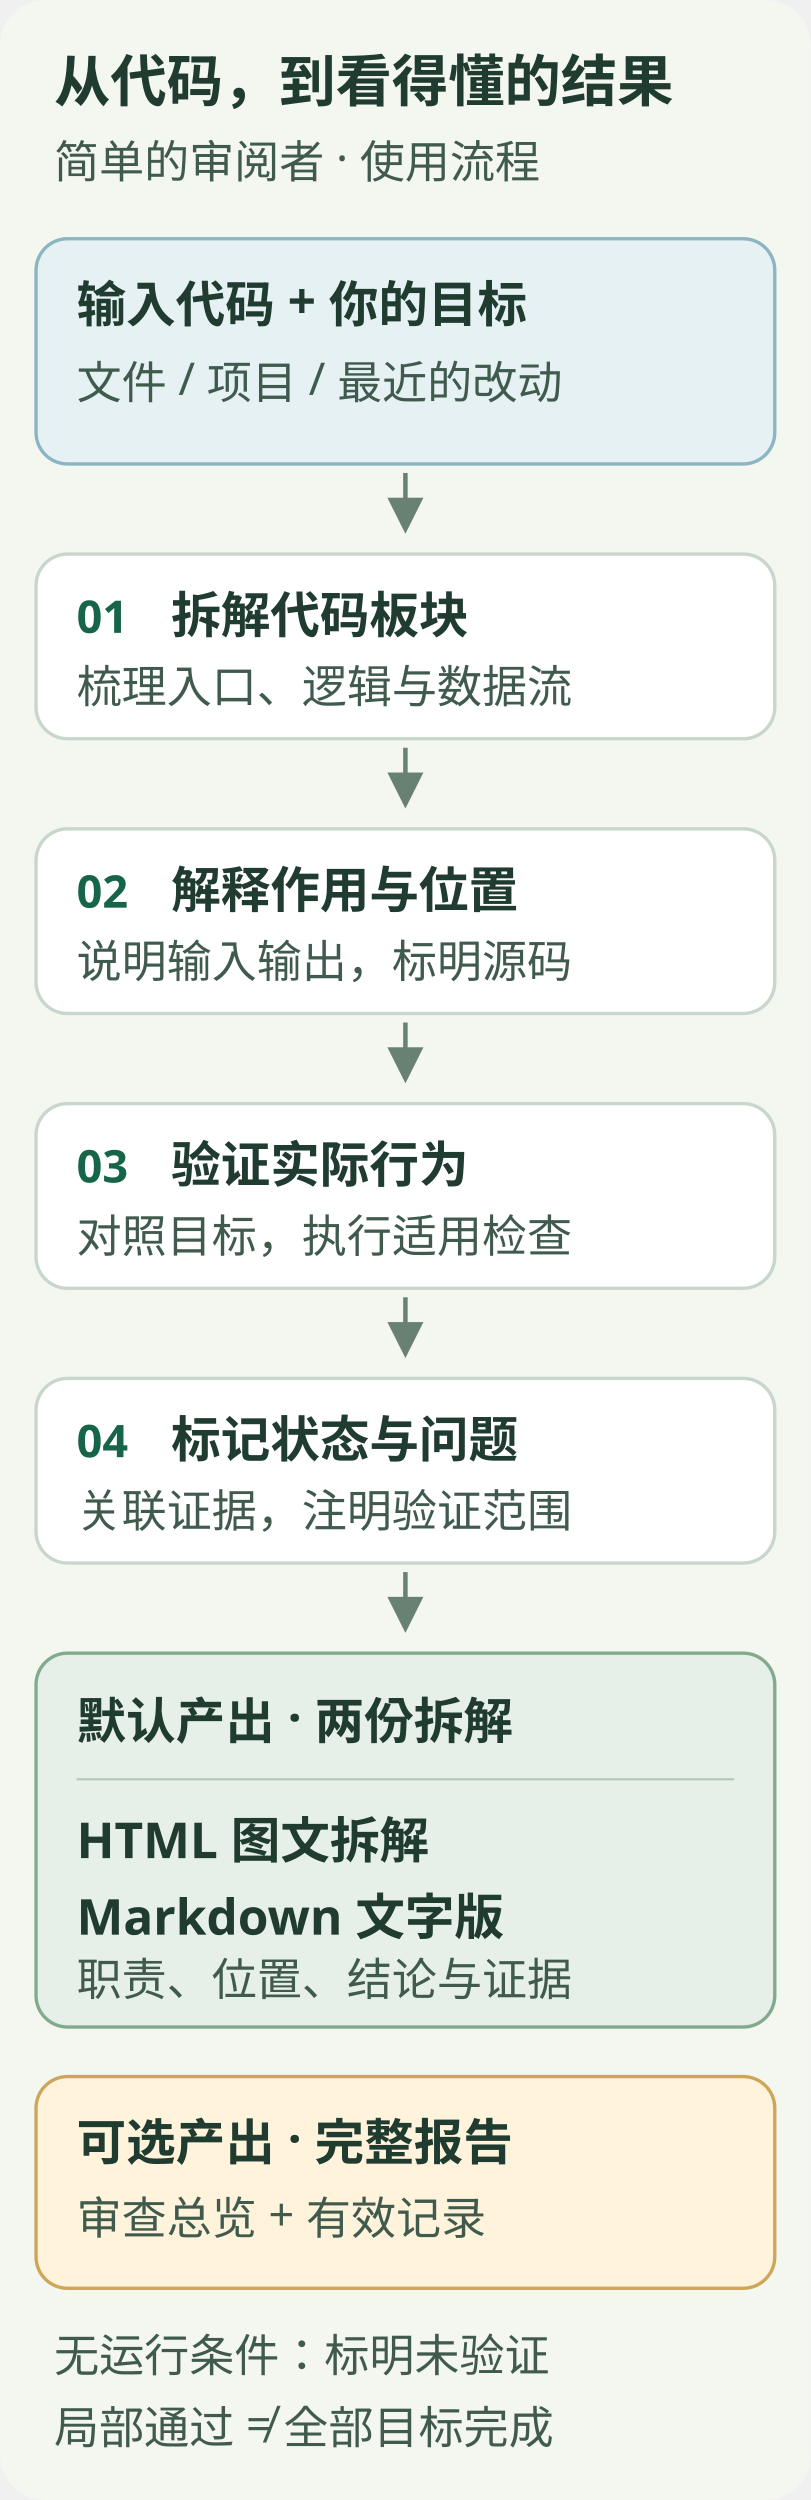
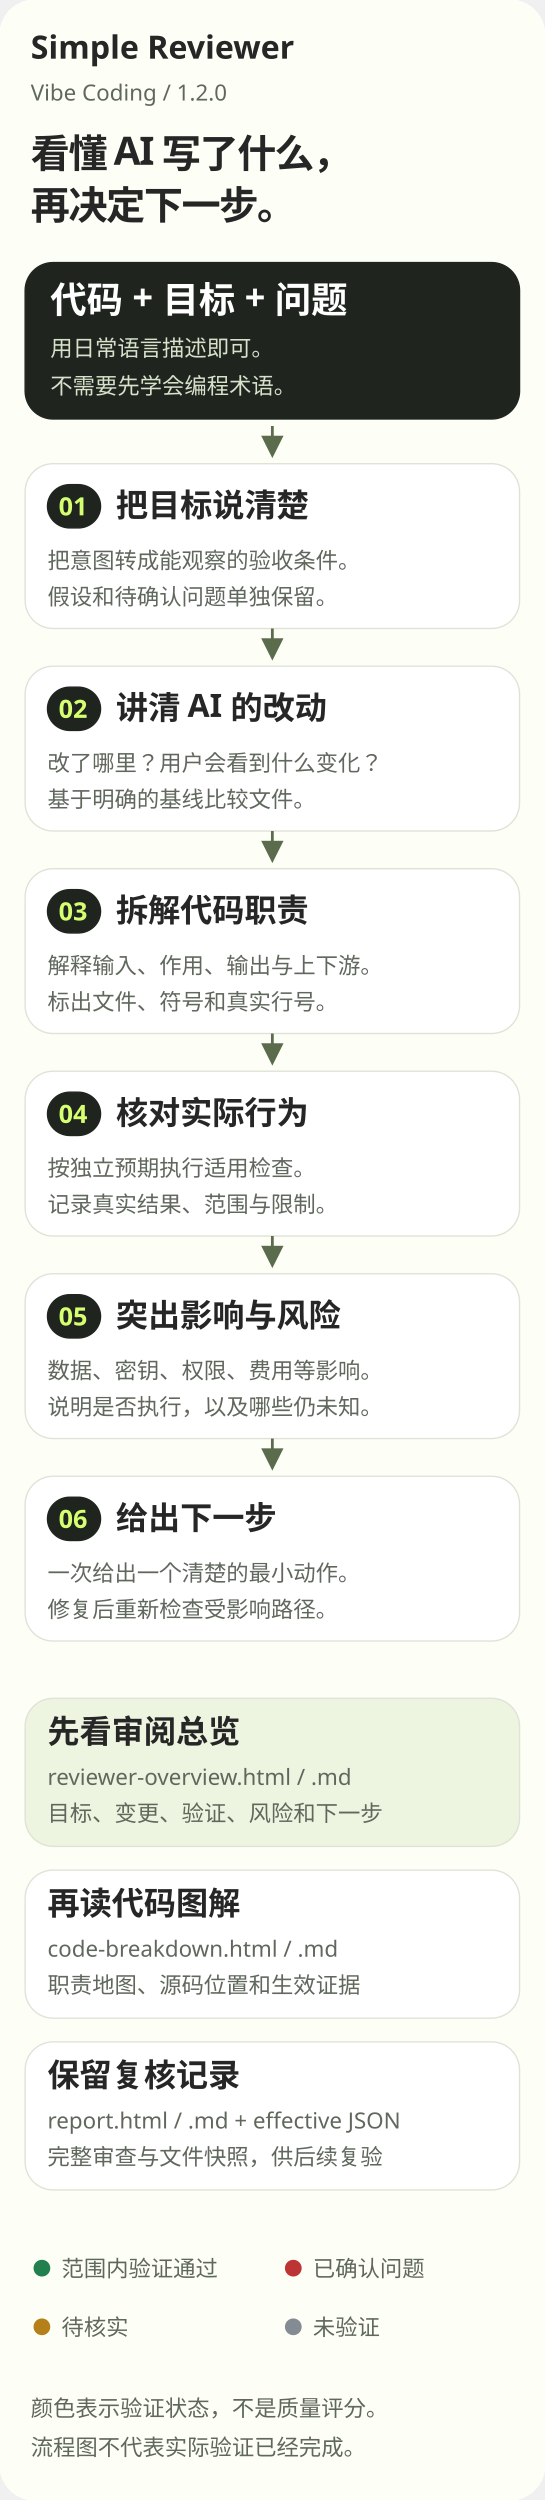
- <svg xmlns="http://www.w3.org/2000/svg" width="360" height="1110" viewBox="0 0 360 1110" role="img" aria-labelledby="title desc">
+ <svg xmlns="http://www.w3.org/2000/svg" width="390" height="1790" viewBox="0 0 390 1790" role="img" aria-labelledby="title desc">
  <defs>
    <marker id="arrow" markerWidth="8" markerHeight="8" refX="6" refY="4" orient="auto">
-       <path d="M0 0L8 4L0 8Z" fill="#698173" />
+       <path d="M0 0L8 4L0 8Z" fill="#5b6c4c" />
    </marker>
-     <style>
-       text{font-family:"Segoe UI","Microsoft YaHei",sans-serif;fill:#203b30}
-       .heading{font-size:25px;font-weight:700}
-       .title{font-size:22px;font-weight:700}
-       .body{font-size:20px;fill:#405b4d}
-       .num{font-size:20px;font-weight:700;fill:#176549}
-       .card{fill:#fff;stroke:#c9d6cb;stroke-width:1.5}
-       .flow{fill:none;stroke:#698173;stroke-width:2;marker-end:url(#arrow)}
-     </style>
  </defs>
-   <rect width="360" height="1110" rx="20" fill="#f4f6f0" />
-   <text x="24" y="45" class="heading">从代码，到看得懂的结果</text>
-   <text x="24" y="79" class="body">简单的审阅者 · 使用流程</text>
-   <rect x="16" y="106" width="328" height="100" rx="14" fill="#e6f1f4" stroke="#8cb5c2" stroke-width="1.5" />
-   <text x="34" y="143" class="title">输入代码 + 你的目标</text>
-   <text x="34" y="177" class="body">文件 / 项目 / 最近的改动</text>
-   <path d="M180 210V233" class="flow" />
-   <rect x="16" y="246" width="328" height="82" rx="14" class="card" />
-   <text x="34" y="281" class="num">01</text>
-   <text x="76" y="281" class="title">拆解代码板块</text>
-   <text x="34" y="312" class="body">梳理入口、逻辑与数据流</text>
-   <path d="M180 332V355" class="flow" />
-   <rect x="16" y="368" width="328" height="82" rx="14" class="card" />
-   <text x="34" y="403" class="num">02</text>
-   <text x="76" y="403" class="title">解释作用与位置</text>
-   <text x="34" y="434" class="body">说明输入输出，标明源码</text>
-   <path d="M180 454V477" class="flow" />
-   <rect x="16" y="490" width="328" height="82" rx="14" class="card" />
-   <text x="34" y="525" class="num">03</text>
-   <text x="76" y="525" class="title">验证实际行为</text>
-   <text x="34" y="556" class="body">对照目标，执行适用检查</text>
-   <path d="M180 576V599" class="flow" />
-   <rect x="16" y="612" width="328" height="82" rx="14" class="card" />
-   <text x="34" y="647" class="num">04</text>
-   <text x="76" y="647" class="title">标记状态与问题</text>
-   <text x="34" y="678" class="body">关联证据，注明验证范围</text>
-   <path d="M180 698V721" class="flow" />
-   <rect x="16" y="734" width="328" height="166" rx="14" fill="#e6f0e8" stroke="#82aa8d" stroke-width="1.5" />
-   <text x="34" y="772" class="title">默认产出 · 两份拆解</text>
-   <path d="M34 790H326" stroke="#b4cbb8" />
-   <text x="34" y="825" class="title">HTML 图文拆解</text>
-   <text x="34" y="859" class="title">Markdown 文字版</text>
-   <text x="34" y="886" class="body">职责、位置、结论与证据</text>
-   <rect x="16" y="922" width="328" height="94" rx="14" fill="#fff3dc" stroke="#cda65a" stroke-width="1.5" />
-   <text x="34" y="959" class="title">可选产出 · 完整报告</text>
-   <text x="34" y="992" class="body">审查总览 + 有效记录</text>
-   <text x="24" y="1053" class="body">无运行条件：标明未验证</text>
-   <text x="24" y="1085" class="body">局部通过 ≠ 全部目标完成</text>
+   <style>text{font-family:"Segoe UI","Microsoft YaHei",sans-serif;fill:#262626}.hero{font-size:28px;font-weight:800;letter-spacing:-1px}.title{font-size:23px;font-weight:750}.body{font-size:18px;fill:#56614e}.small{font-size:16px;fill:#60685d}.white{font-size:26px;font-weight:750;fill:#fff}.num{font-size:18px;font-weight:800;fill:#d5ff70}.flow{fill:none;stroke:#5b6c4c;stroke-width:2;marker-end:url(#arrow)}</style>
+   <rect x="0" y="0" width="390" height="1790" rx="25" fill="#fdfff7" stroke="#fdfff7" />
+   <text x="22" y="42" class="title">Simple Reviewer</text>
+   <text x="22" y="72" class="small">Vibe Coding / 1.2.0</text>
+   <text x="22" y="120" class="hero">看懂 AI 写了什么，</text>
+   <text x="22" y="157" class="hero">再决定下一步。</text>
+   <rect x="18" y="188" width="354" height="112" rx="20" fill="#20241f" stroke="#20241f" />
+   <text x="36" y="224" class="white">代码 + 目标 + 问题</text>
+   <text x="36" y="255" class="small" style="fill:#d6e2ca">用日常语言描述即可。</text>
+   <text x="36" y="282" class="small" style="fill:#d6e2ca">不需要先学会编程术语。</text>
+   <path d="M195 305V324" class="flow" />
+   <rect x="18" y="332" width="354" height="118" rx="20" fill="#fff" stroke="#dfe3d7" />
+   <rect x="34" y="347" width="38" height="31" rx="16" fill="#20241f" stroke="#20241f" />
+   <text x="42" y="369" class="num">01</text>
+   <text x="83" y="370" class="title">把目标说清楚</text>
+   <text x="34" y="407" class="small">把意图转成能观察的验收条件。</text>
+   <text x="34" y="433" class="small">假设和待确认问题单独保留。</text>
+   <path d="M195 450V469" class="flow" />
+   <rect x="18" y="477" width="354" height="118" rx="20" fill="#fff" stroke="#dfe3d7" />
+   <rect x="34" y="492" width="38" height="31" rx="16" fill="#20241f" stroke="#20241f" />
+   <text x="42" y="514" class="num">02</text>
+   <text x="83" y="515" class="title">讲清 AI 的改动</text>
+   <text x="34" y="552" class="small">改了哪里？用户会看到什么变化？</text>
+   <text x="34" y="578" class="small">基于明确的基线比较文件。</text>
+   <path d="M195 595V614" class="flow" />
+   <rect x="18" y="622" width="354" height="118" rx="20" fill="#fff" stroke="#dfe3d7" />
+   <rect x="34" y="637" width="38" height="31" rx="16" fill="#20241f" stroke="#20241f" />
+   <text x="42" y="659" class="num">03</text>
+   <text x="83" y="660" class="title">拆解代码职责</text>
+   <text x="34" y="697" class="small">解释输入、作用、输出与上下游。</text>
+   <text x="34" y="723" class="small">标出文件、符号和真实行号。</text>
+   <path d="M195 740V759" class="flow" />
+   <rect x="18" y="767" width="354" height="118" rx="20" fill="#fff" stroke="#dfe3d7" />
+   <rect x="34" y="782" width="38" height="31" rx="16" fill="#20241f" stroke="#20241f" />
+   <text x="42" y="804" class="num">04</text>
+   <text x="83" y="805" class="title">核对实际行为</text>
+   <text x="34" y="842" class="small">按独立预期执行适用检查。</text>
+   <text x="34" y="868" class="small">记录真实结果、范围与限制。</text>
+   <path d="M195 885V904" class="flow" />
+   <rect x="18" y="912" width="354" height="118" rx="20" fill="#fff" stroke="#dfe3d7" />
+   <rect x="34" y="927" width="38" height="31" rx="16" fill="#20241f" stroke="#20241f" />
+   <text x="42" y="949" class="num">05</text>
+   <text x="83" y="950" class="title">突出影响与风险</text>
+   <text x="34" y="987" class="small">数据、密钥、权限、费用等影响。</text>
+   <text x="34" y="1013" class="small">说明是否执行，以及哪些仍未知。</text>
+   <path d="M195 1030V1049" class="flow" />
+   <rect x="18" y="1057" width="354" height="118" rx="20" fill="#fff" stroke="#dfe3d7" />
+   <rect x="34" y="1072" width="38" height="31" rx="16" fill="#20241f" stroke="#20241f" />
+   <text x="42" y="1094" class="num">06</text>
+   <text x="83" y="1095" class="title">给出下一步</text>
+   <text x="34" y="1132" class="small">一次给出一个清楚的最小动作。</text>
+   <text x="34" y="1158" class="small">修复后重新检查受影响路径。</text>
+   <rect x="18" y="1216" width="354" height="106" rx="20" fill="#edf4e0" stroke="#dfe3d7" />
+   <text x="34" y="1248" class="title">先看审阅总览</text>
+   <text x="34" y="1278" class="small">reviewer-overview.html / .md</text>
+   <text x="34" y="1304" class="small">目标、变更、验证、风险和下一步</text>
+   <rect x="18" y="1339" width="354" height="106" rx="20" fill="#fff" stroke="#dfe3d7" />
+   <text x="34" y="1371" class="title">再读代码图解</text>
+   <text x="34" y="1401" class="small">code-breakdown.html / .md</text>
+   <text x="34" y="1427" class="small">职责地图、源码位置和生效证据</text>
+   <rect x="18" y="1462" width="354" height="106" rx="20" fill="#fff" stroke="#dfe3d7" />
+   <text x="34" y="1494" class="title">保留复核记录</text>
+   <text x="34" y="1524" class="small">report.html / .md + effective JSON</text>
+   <text x="34" y="1550" class="small">完整审查与文件快照，供后续复验</text>
+   <circle cx="30" cy="1624" r="6" fill="#21804e" />
+   <text x="44" y="1630" class="small">范围内验证通过</text>
+   <circle cx="210" cy="1624" r="6" fill="#bd3434" />
+   <text x="224" y="1630" class="small">已确认问题</text>
+   <circle cx="30" cy="1666" r="6" fill="#b58019" />
+   <text x="44" y="1672" class="small">待核实</text>
+   <circle cx="210" cy="1666" r="6" fill="#858b92" />
+   <text x="224" y="1672" class="small">未验证</text>
+   <text x="22" y="1730" class="small">颜色表示验证状态，不是质量评分。</text>
+   <text x="22" y="1758" class="small">流程图不代表实际验证已经完成。</text>
</svg>
